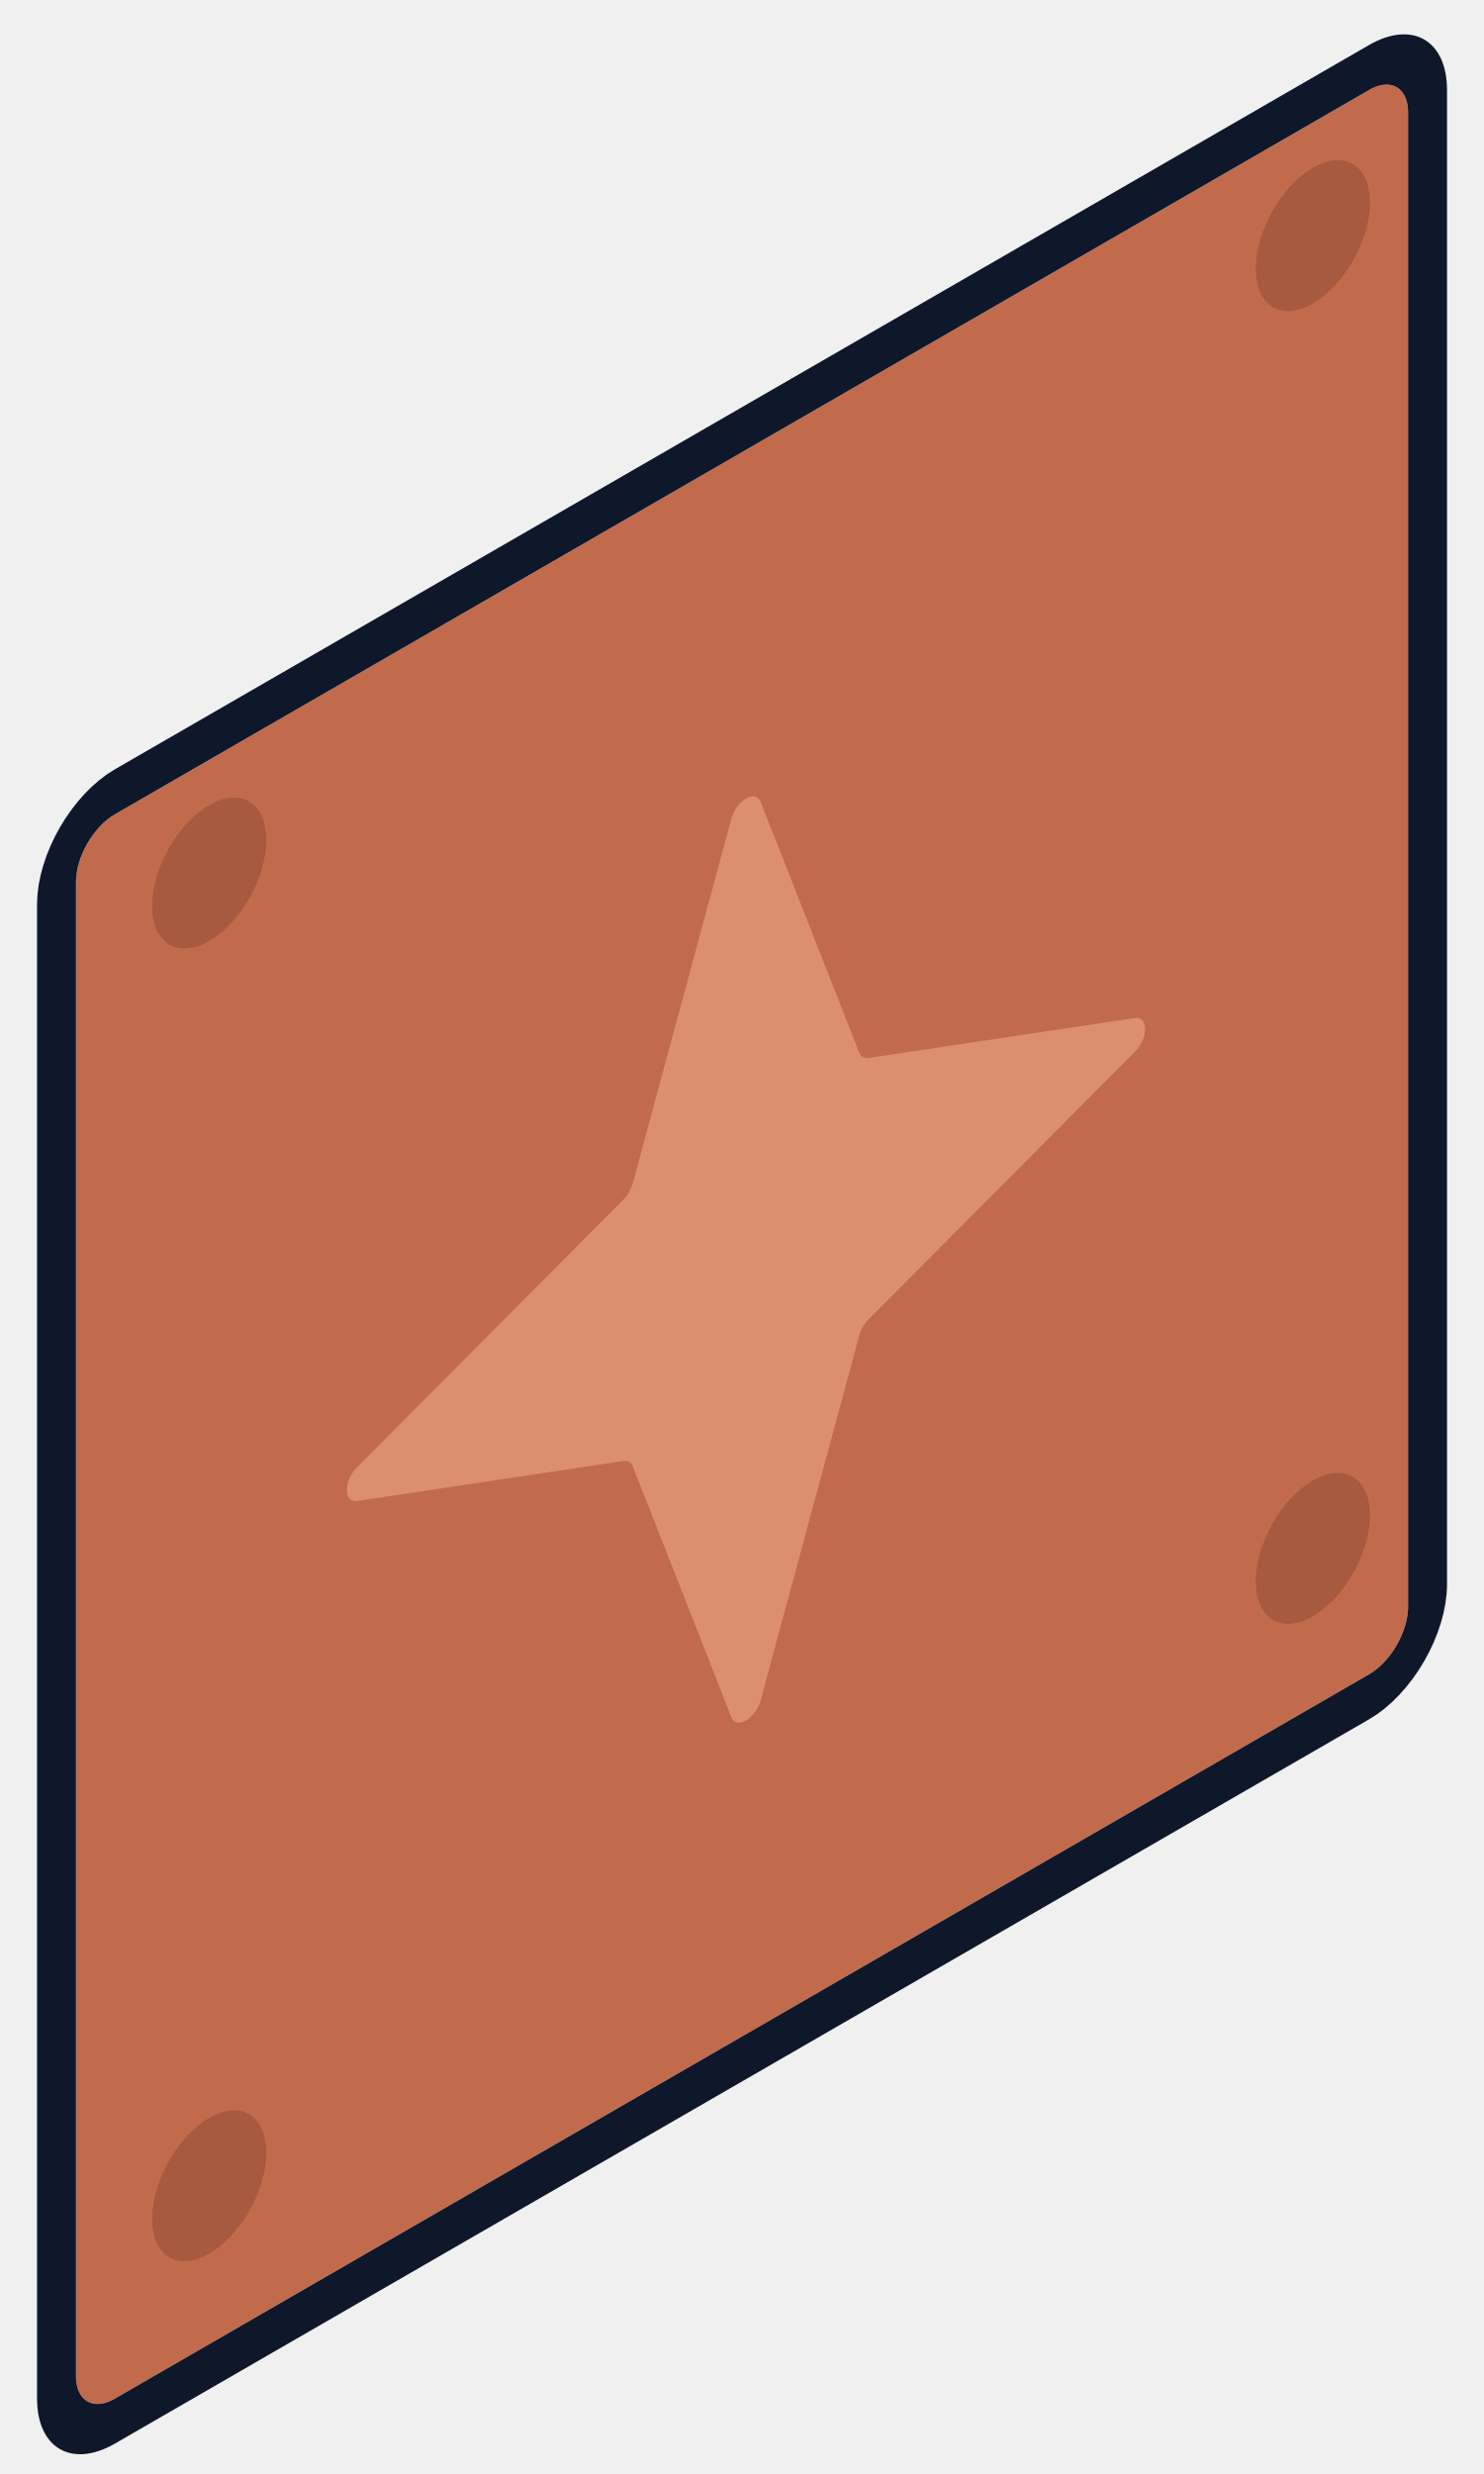
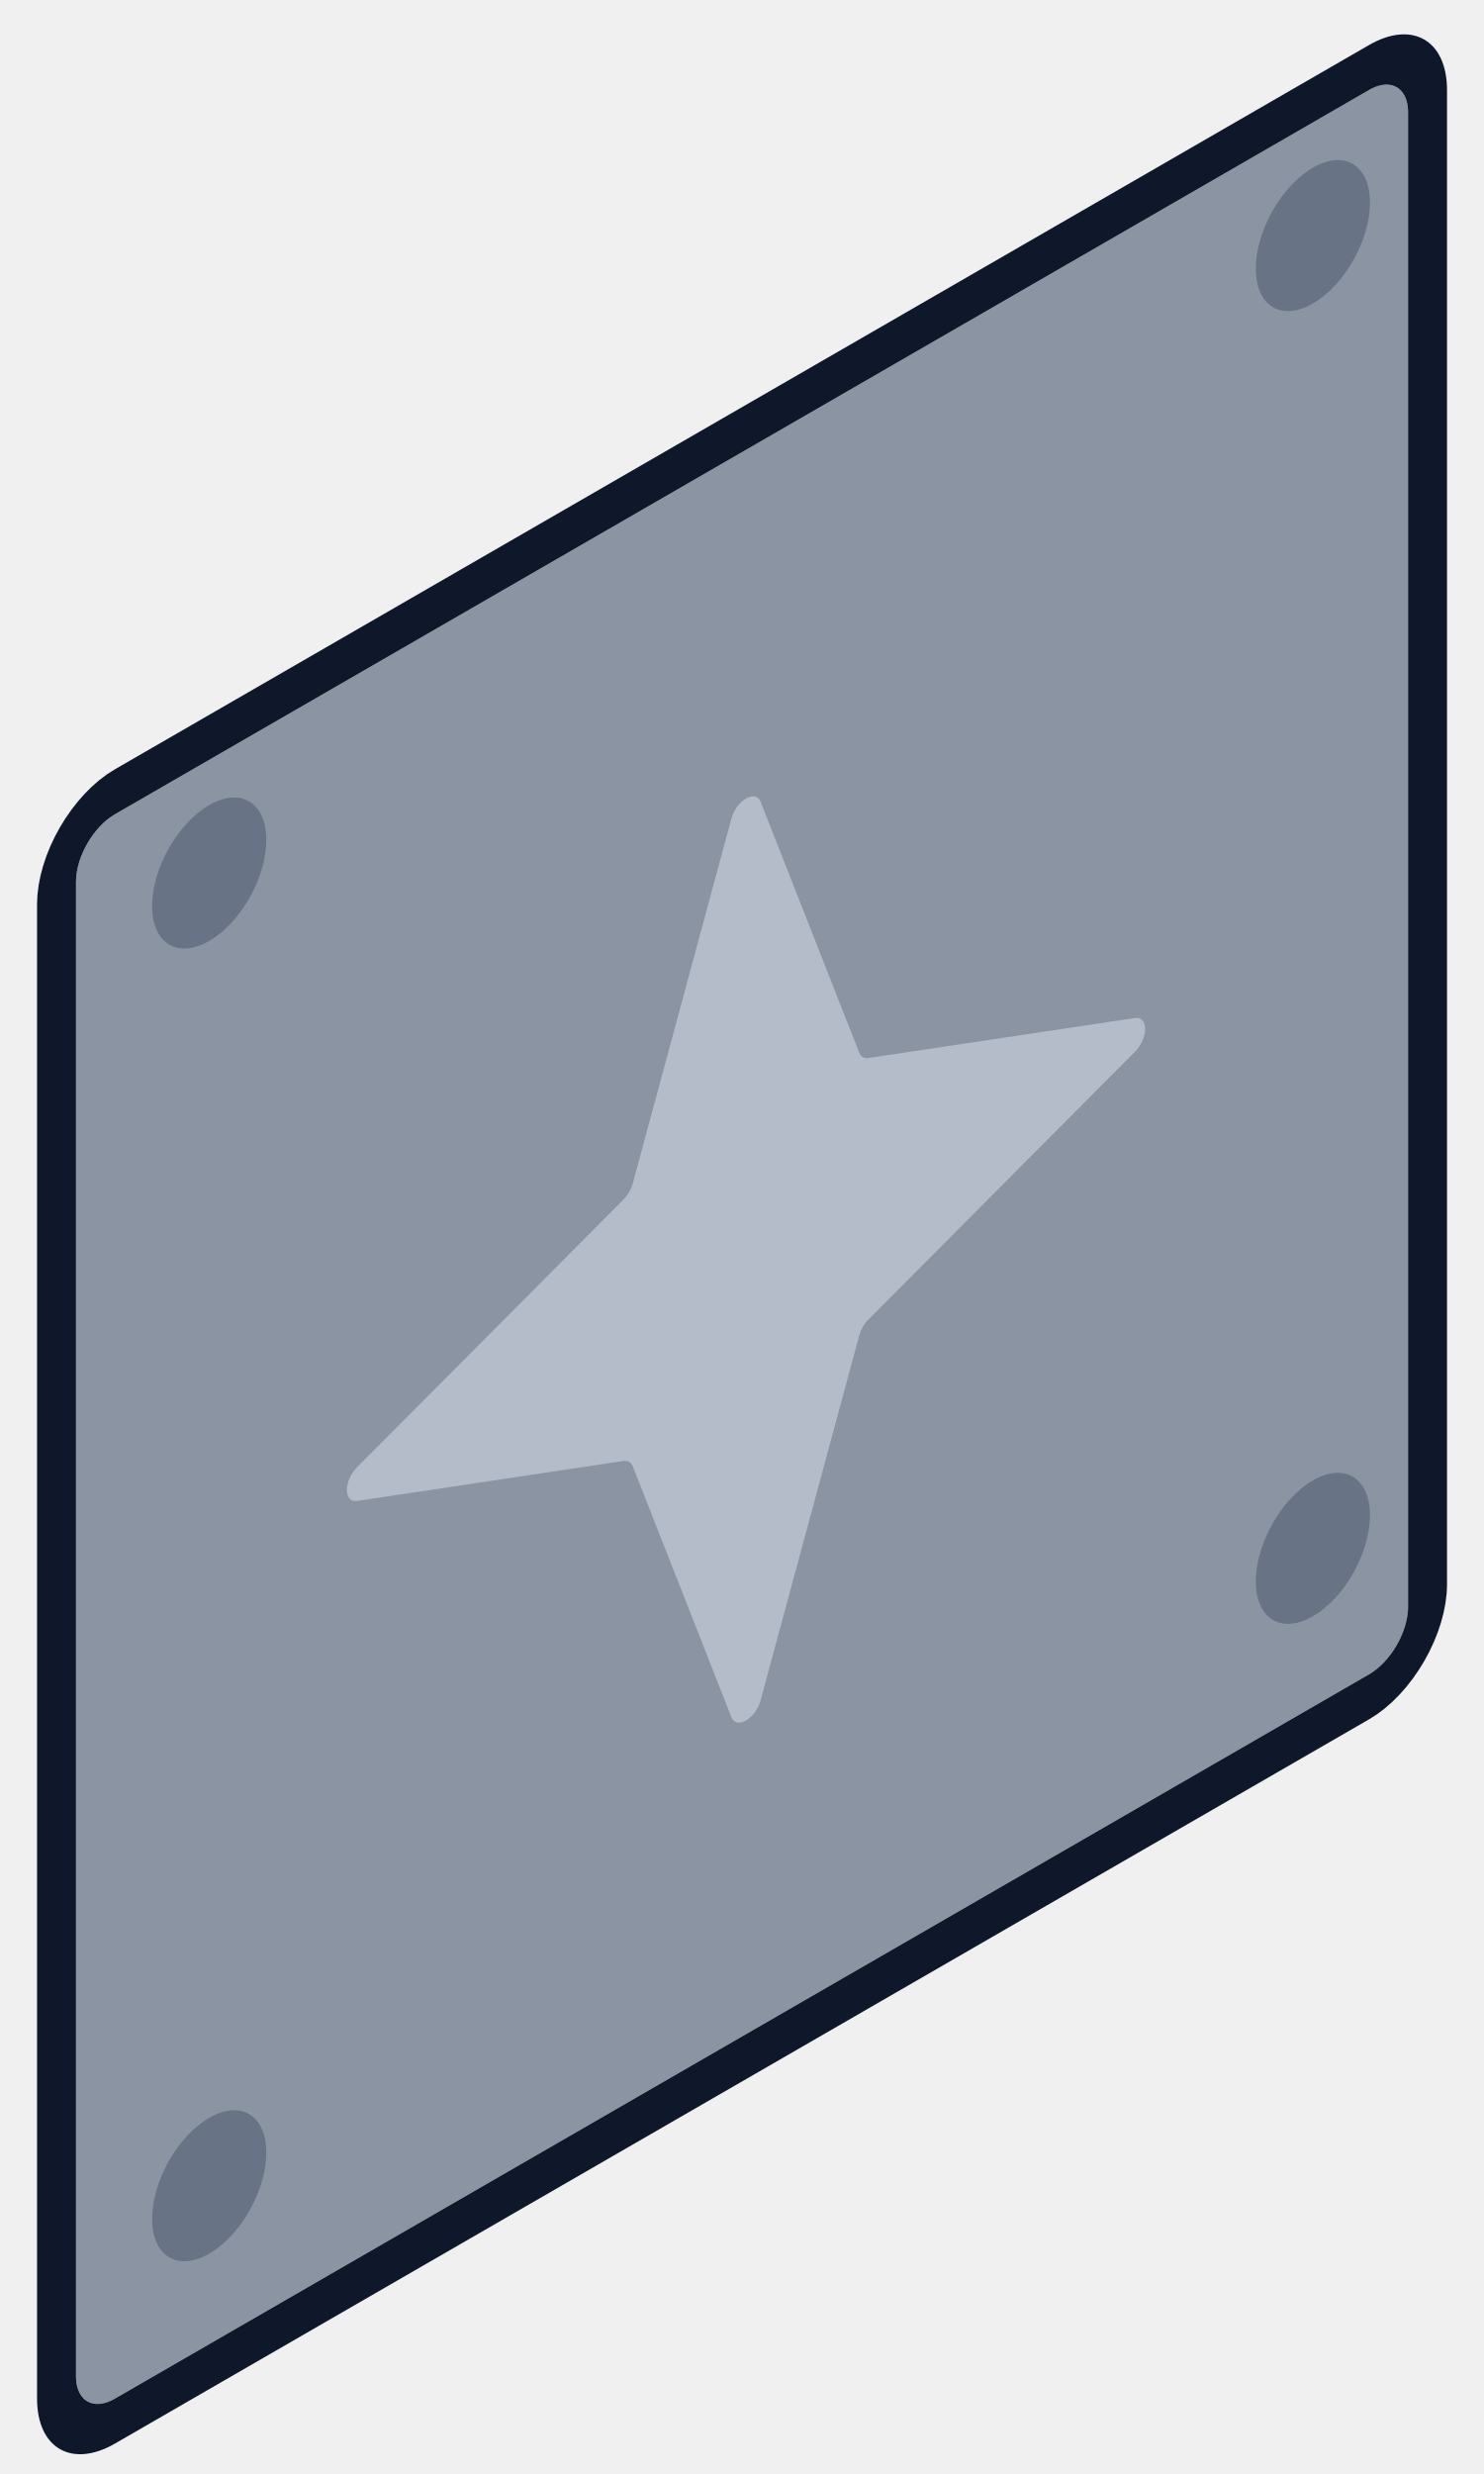
<svg xmlns="http://www.w3.org/2000/svg" viewBox="0 0 33 55" fill="none">
-   <g clip-path="url(#clip0_3736_63788)">
-     <rect width="35.222" height="34.204" rx="1" transform="matrix(2.20305e-08 1 -0.866025 0.5 31.3115 1.5)" fill="#C26B4C" />
-     <path d="M25.237 22.632C25.539 22.587 25.539 23.079 25.237 23.382L19.311 29.335C19.216 29.431 19.142 29.56 19.107 29.69L16.914 37.799C16.802 38.211 16.376 38.458 16.264 38.174L14.071 32.597C14.036 32.508 13.961 32.465 13.867 32.479L7.941 33.368C7.639 33.413 7.639 32.921 7.941 32.618L13.867 26.665C13.961 26.569 14.036 26.44 14.071 26.31L16.264 18.201C16.376 17.789 16.802 17.542 16.914 17.826L19.107 23.403C19.142 23.492 19.216 23.535 19.311 23.521L25.237 22.632Z" fill="#DC8F6E" />
-     <ellipse cx="1.51" cy="1.466" rx="1.51" ry="1.466" transform="matrix(2.20305e-08 1 -0.866025 0.5 30.4648 2.995)" fill="#A75A40" />
-     <ellipse cx="1.51" cy="1.466" rx="1.51" ry="1.466" transform="matrix(2.20305e-08 1 -0.866025 0.5 5.92188 17.1653)" fill="#A75A40" />
-     <ellipse cx="1.51" cy="1.466" rx="1.51" ry="1.466" transform="matrix(2.20305e-08 1 -0.866025 0.5 30.4648 32.1789)" fill="#A75A40" />
-     <ellipse cx="1.51" cy="1.466" rx="1.51" ry="1.466" transform="matrix(2.20305e-08 1 -0.866025 0.5 5.92188 46.3492)" fill="#A75A40" />
+   <g clip-path="url(#clip0_3738_63810)">
+     <rect width="35.222" height="34.204" rx="1" transform="matrix(2.20305e-08 1 -0.866025 0.5 31.3115 1.5)" fill="#8A94A3" />
+     <path d="M25.237 22.632C25.539 22.587 25.539 23.079 25.237 23.382L19.311 29.335C19.216 29.431 19.142 29.56 19.107 29.69L16.914 37.799C16.802 38.211 16.376 38.458 16.264 38.174L14.071 32.597C14.036 32.508 13.961 32.465 13.867 32.479L7.941 33.368C7.639 33.413 7.639 32.921 7.941 32.618L13.867 26.665C13.961 26.569 14.036 26.44 14.071 26.31L16.264 18.201C16.376 17.789 16.802 17.542 16.914 17.826L19.107 23.403C19.142 23.492 19.216 23.535 19.311 23.521L25.237 22.632Z" fill="#B4BCC9" />
+     <ellipse cx="1.51" cy="1.466" rx="1.51" ry="1.466" transform="matrix(2.20305e-08 1 -0.866025 0.5 30.4648 2.995)" fill="#687386" />
+     <ellipse cx="1.51" cy="1.466" rx="1.51" ry="1.466" transform="matrix(2.20305e-08 1 -0.866025 0.5 5.92188 17.1653)" fill="#687386" />
+     <ellipse cx="1.51" cy="1.466" rx="1.51" ry="1.466" transform="matrix(2.20305e-08 1 -0.866025 0.5 30.4648 32.1789)" fill="#687386" />
+     <ellipse cx="1.51" cy="1.466" rx="1.51" ry="1.466" transform="matrix(2.20305e-08 1 -0.866025 0.5 5.92188 46.3492)" fill="#687386" />
  </g>
  <rect x="0.433" y="-0.75" width="36.222" height="35.204" rx="1.5" transform="matrix(2.20305e-08 1 -0.866025 0.5 31.095 0.691987)" stroke="#0F172A" />
  <defs>
-     <clipPath id="clip0_3736_63788">
+     <clipPath id="clip0_3738_63810">
      <rect width="35.222" height="34.204" rx="1" transform="matrix(2.20305e-08 1 -0.866025 0.5 31.3115 1.5)" fill="white" />
    </clipPath>
  </defs>
</svg>
